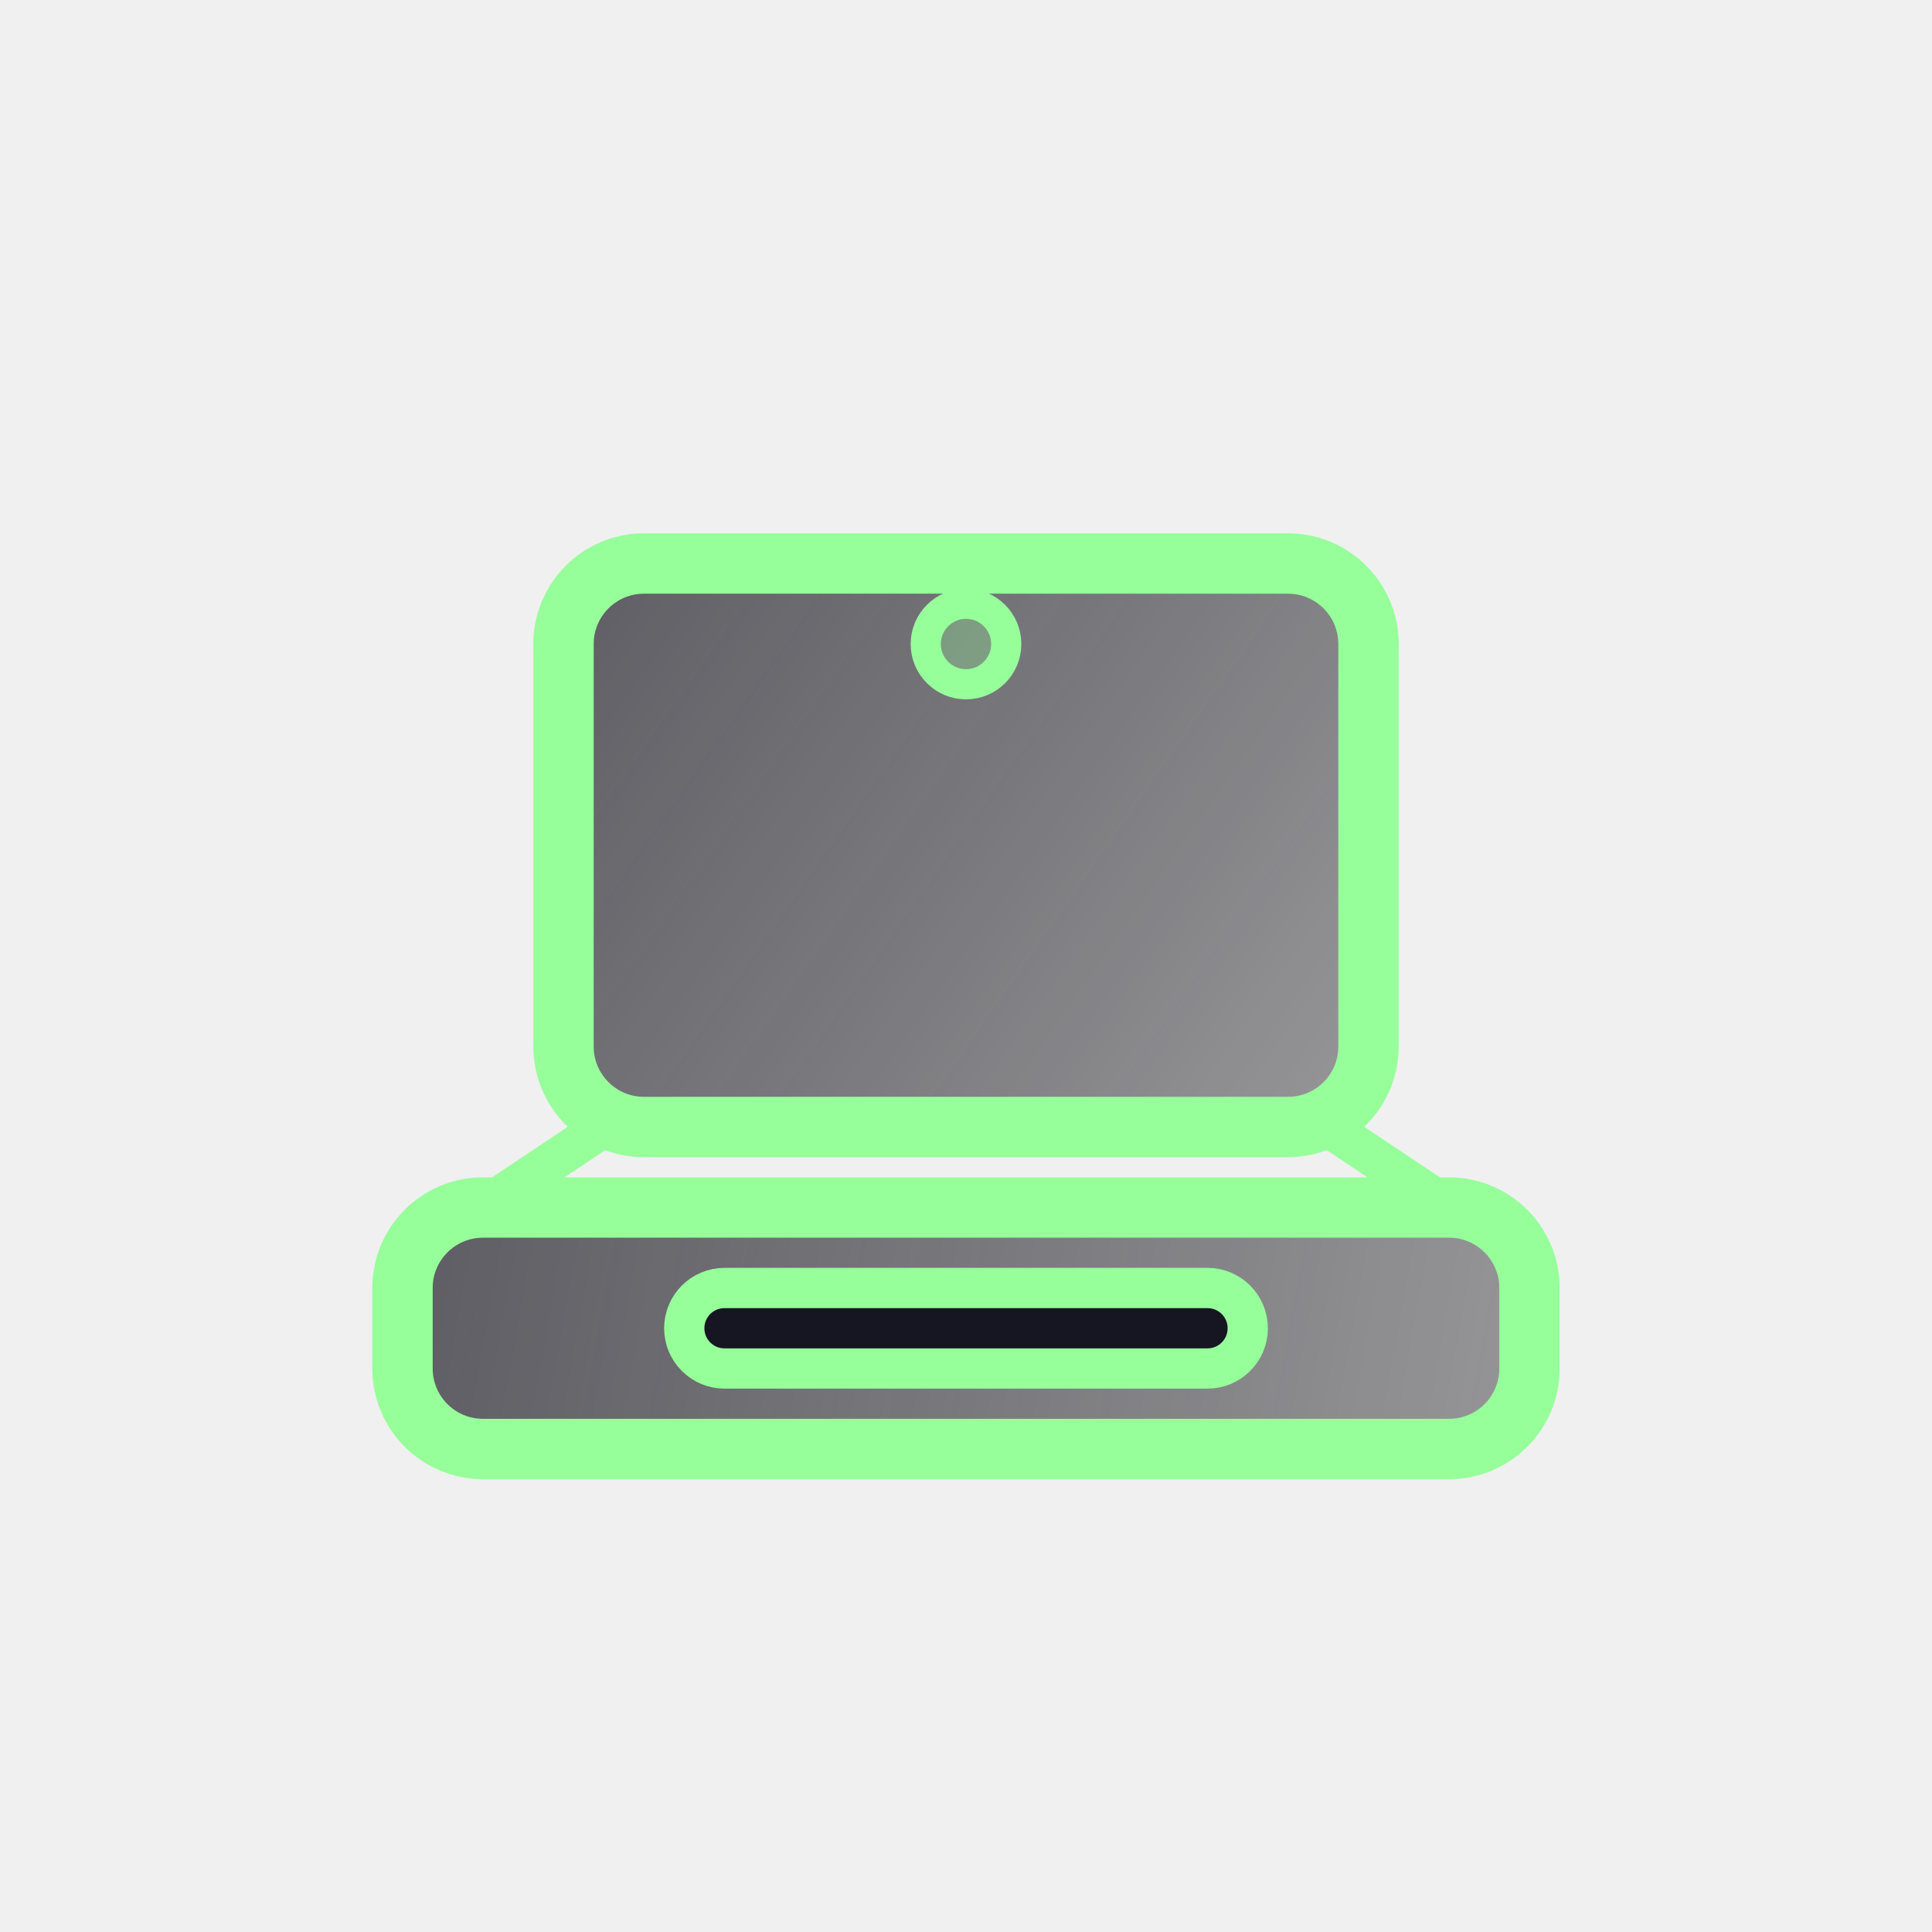
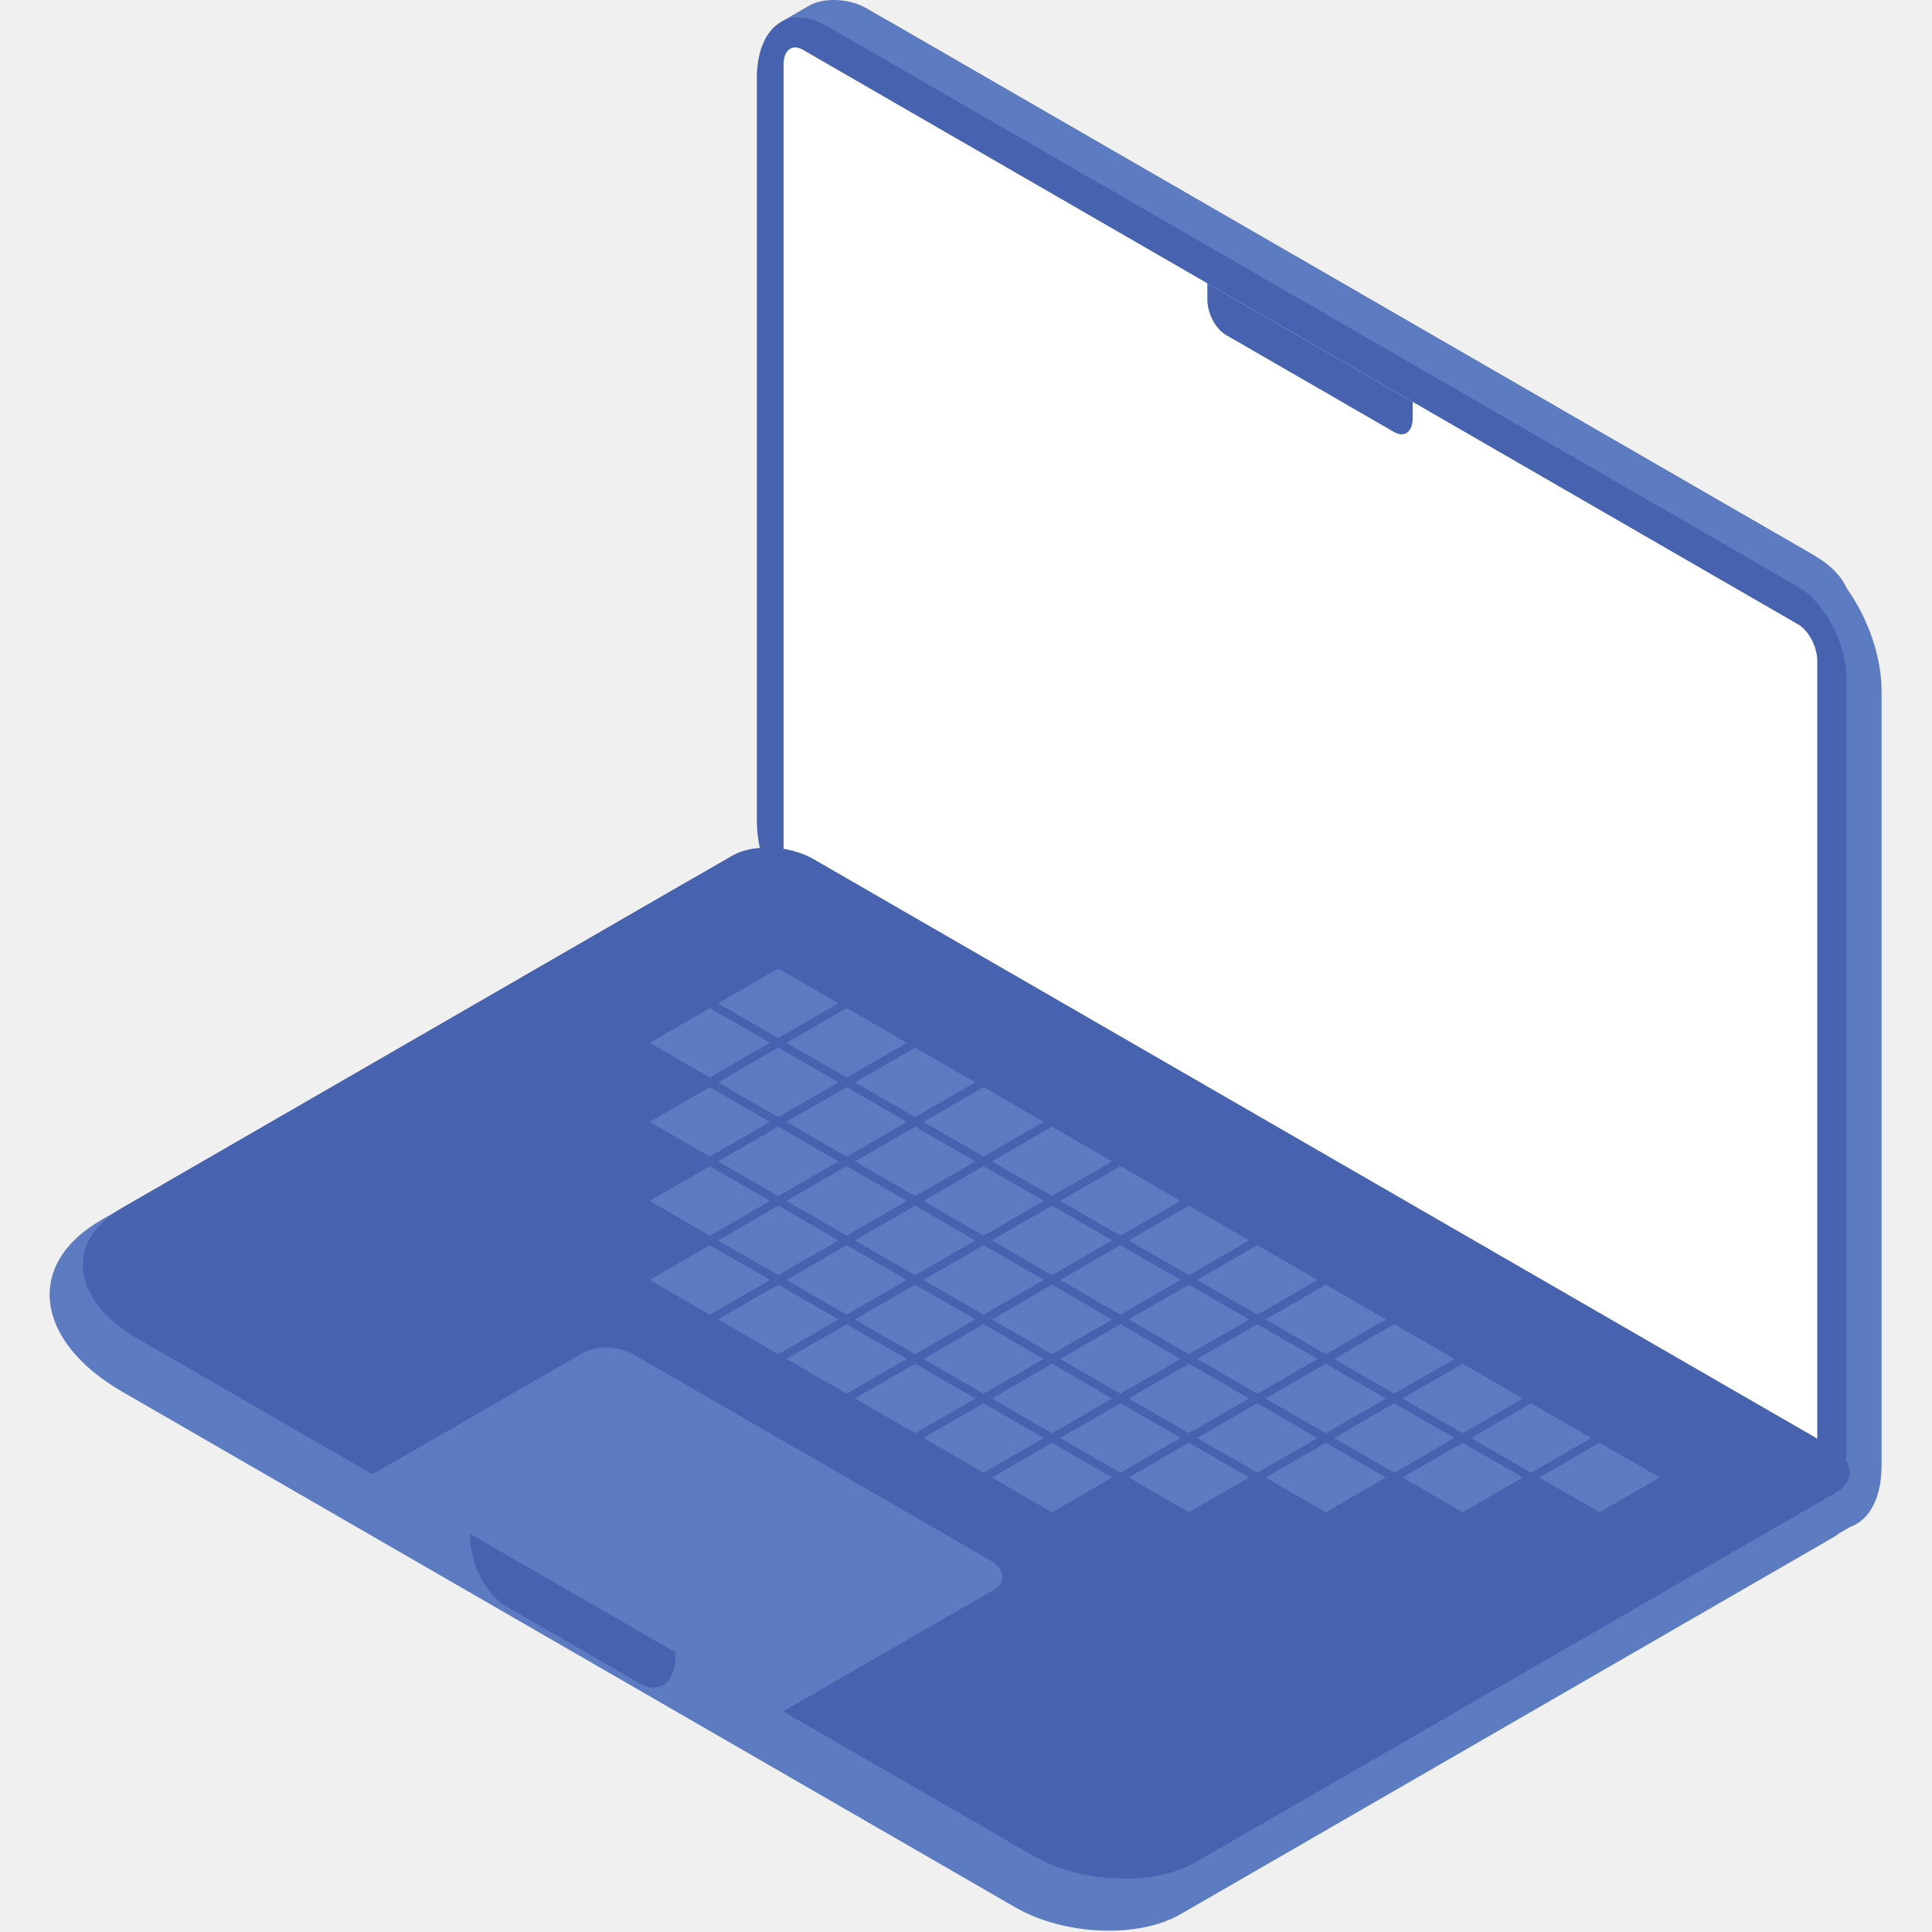
- <svg xmlns="http://www.w3.org/2000/svg" viewBox="0 0 96 96" fill="none">
-   <defs>
-     <linearGradient id="laptop-screen" x1="28" y1="28" x2="68" y2="56" gradientUnits="userSpaceOnUse">
-       <stop offset="0" stop-color="#1F1F28" stop-opacity="0.7" />
-       <stop offset="1" stop-color="#111117" stop-opacity="0.4" />
-     </linearGradient>
-     <linearGradient id="laptop-base" x1="20" y1="64" x2="76" y2="74" gradientUnits="userSpaceOnUse">
-       <stop offset="0" stop-color="#1F1F28" stop-opacity="0.7" />
-       <stop offset="1" stop-color="#111117" stop-opacity="0.4" />
-     </linearGradient>
-   </defs>
-   <rect x="28" y="28" width="40" height="28" rx="4" fill="url(#laptop-screen)" stroke="#96FF9A" stroke-width="3" />
-   <rect x="20" y="60" width="56" height="12" rx="4" fill="url(#laptop-base)" stroke="#96FF9A" stroke-width="3" />
-   <rect x="34" y="64" width="28" height="4" rx="2" fill="#161622" stroke="#96FF9A" stroke-width="2" />
-   <circle cx="48" cy="32" r="2" fill="#96FF9A" fill-opacity="0.3" stroke="#96FF9A" stroke-width="1.5" />
-   <path d="M24 60L30 56H66L72 60" stroke="#96FF9A" stroke-width="2" stroke-linecap="round" stroke-linejoin="round" />
+ <svg xmlns="http://www.w3.org/2000/svg" width="800px" height="800px" viewBox="0 0 1024 1024" class="icon" version="1.1">
+   <path d="M997.275 366.319c0-28.308-17.237-61.24-38.467-73.498L471.944 11.728c-21.232-12.257-38.467 0.774-38.467 29.08v410.314c0 28.308 17.235 61.243 38.467 73.5l486.864 281.091c21.23 12.257 38.467-0.774 38.467-29.08V366.319z" fill="#5D7BC1" />
+   <path d="M459.011 4.262c-8.92-5.151-22.436-5.71-30.163-1.25l-13.998 8.082c-4.359 2.517-3.811 6.918 1.221 9.823l551.03 318.139c19.811-11.439 17.322-31.448-5.554-44.655L459.011 4.262z" fill="#5D7BC1" />
+   <path d="M992.89 356.394c0-24.471-14.9-35.735-33.253-25.137-1.669 0.963-3.022 3.55-3.022 5.776v474.065c0 6.675 4.063 9.747 9.067 6.857l17.412-10.054c5.407-3.12 9.795-11.505 9.795-18.713V356.394z" fill="#5D7BC1" />
+   <path d="M978.751 360.238c0-18.976-11.556-41.05-25.786-49.266L437.981 13.644c-20.331-11.738-36.835 0.741-36.835 27.848v392.904c0 27.106 16.505 58.642 36.835 70.38l503.935 290.947c20.329 11.738 36.835-0.741 36.835-27.848V360.238z" fill="#4762AF" />
+   <path d="M963.194 350.351c0-7.479-4.554-16.18-10.165-19.419L425.48 26.351c-5.609-3.239-10.163 0.204-10.163 7.683v424.607c0 7.479 4.554 16.182 10.163 19.421l527.548 304.579c5.611 3.239 10.165-0.204 10.165-7.683V350.351z" fill="#FFFFFF" />
+   <path d="M410.412 467.754c-12.955-7.477-32.582-8.291-43.8-1.816L53.576 646.671c-40.388 23.317-35.314 64.108 11.321 91.035L538.138 1010.929c25.909 14.959 65.159 16.586 87.597 3.631l345.559-199.509c11.22-6.477 9.81-17.807-3.144-25.286L410.412 467.754z" fill="#5D7BC1" />
+   <path d="M431.126 455.31c-12.722-7.346-31.996-8.146-43.015-1.785L64.712 640.242c-30.849 17.811-26.975 48.97 8.648 69.535l474.169 273.761c25.444 14.691 63.992 16.29 86.027 3.568l339.371-195.937c11.018-6.361 9.635-17.489-3.087-24.835L431.126 455.31zM748.746 212.988l-108.825-62.83v8.672c0 7.179 4.37 15.531 9.755 18.64l89.314 51.566c5.385 3.107 9.755-0.197 9.755-7.376v-8.672z" fill="#4762AF" />
+   <path d="M358.072 860.675l-108.827-62.832v17.02c0 14.09 8.58 30.481 19.147 36.583l70.533 40.721c10.567 6.102 19.147-0.384 19.147-14.474v-17.018zM412.484 510.838l-36.274 20.945 36.274 20.943 36.276-20.943-36.276-20.945z" fill="#4762AF" />
+   <path d="M412.484 513.371l-31.889 18.412 31.889 18.41 31.891-18.41-31.891-18.412z" fill="#5D7BC1" />
+   <path d="M376.21 531.783l-36.276 20.943 36.276 20.945 36.274-20.945-36.274-20.943z" fill="#4762AF" />
+   <path d="M376.21 534.314l-31.891 18.412 31.891 18.412 31.889-18.412-31.889-18.412z" fill="#5D7BC1" />
+   <path d="M376.21 573.671l-36.276 20.943 36.276 20.943 36.274-20.943-36.274-20.943z" fill="#4762AF" />
+   <path d="M376.21 576.201l-31.891 18.412 31.891 18.412 31.889-18.412-31.889-18.412z" fill="#5D7BC1" />
+   <path d="M376.21 615.556l-36.276 20.945 36.276 20.943 36.274-20.943-36.274-20.945z" fill="#4762AF" />
+   <path d="M376.21 618.089l-31.891 18.412 31.891 18.412 31.889-18.412-31.889-18.412z" fill="#5D7BC1" />
+   <path d="M376.21 657.443l-36.276 20.945 36.276 20.943 36.274-20.943-36.274-20.945z" fill="#4762AF" />
+   <path d="M376.21 659.976l-31.891 18.412 31.891 18.41 31.889-18.41-31.889-18.412z" fill="#5D7BC1" />
+   <path d="M448.76 531.783l-36.276 20.943 36.276 20.945 36.274-20.945-36.274-20.943z" fill="#4762AF" />
+   <path d="M448.76 534.314l-31.891 18.412 31.891 18.412 31.889-18.412-31.889-18.412z" fill="#5D7BC1" />
+   <path d="M412.484 552.726l-36.274 20.945 36.274 20.943 36.276-20.943-36.276-20.945z" fill="#4762AF" />
+   <path d="M412.484 555.258l-31.889 18.412 31.889 18.41 31.891-18.41-31.891-18.412z" fill="#5D7BC1" />
+   <path d="M412.484 594.613l-36.274 20.943 36.274 20.945 36.276-20.945-36.276-20.943z" fill="#4762AF" />
+   <path d="M412.484 597.146l-31.889 18.41 31.889 18.412 31.891-18.412-31.891-18.41z" fill="#5D7BC1" />
+   <path d="M412.484 636.501l-36.274 20.943 36.274 20.945 36.276-20.945-36.276-20.943z" fill="#4762AF" />
+   <path d="M412.484 639.031l-31.889 18.412 31.889 18.412 31.891-18.412-31.891-18.412z" fill="#5D7BC1" />
+   <path d="M412.484 678.388l-36.274 20.943 36.274 20.943 36.276-20.943-36.276-20.943z" fill="#4762AF" />
+   <path d="M412.484 680.919l-31.889 18.412 31.889 18.412 31.891-18.412-31.891-18.412z" fill="#5D7BC1" />
+   <path d="M485.034 552.726l-36.274 20.945 36.274 20.943 36.276-20.943-36.276-20.945z" fill="#4762AF" />
+   <path d="M485.034 555.258l-31.889 18.412 31.889 18.41 31.891-18.41-31.891-18.412z" fill="#5D7BC1" />
+   <path d="M448.76 573.671l-36.276 20.943 36.276 20.943 36.274-20.943-36.274-20.943z" fill="#4762AF" />
+   <path d="M448.76 576.201l-31.891 18.412 31.891 18.412 31.889-18.412-31.889-18.412z" fill="#5D7BC1" />
+   <path d="M448.76 615.556l-36.276 20.945 36.276 20.943 36.274-20.943-36.274-20.945z" fill="#4762AF" />
+   <path d="M448.76 618.089l-31.891 18.412 31.891 18.412 31.889-18.412-31.889-18.412z" fill="#5D7BC1" />
+   <path d="M448.76 657.443l-36.276 20.945 36.276 20.943 36.274-20.943-36.274-20.945z" fill="#4762AF" />
+   <path d="M448.76 659.976l-31.891 18.412 31.891 18.41 31.889-18.41-31.889-18.412z" fill="#5D7BC1" />
+   <path d="M448.76 699.331l-36.276 20.943 36.276 20.945 36.274-20.945-36.274-20.943z" fill="#4762AF" />
+   <path d="M448.76 701.864l-31.891 18.41 31.891 18.412 31.889-18.412-31.889-18.41z" fill="#5D7BC1" />
+   <path d="M521.311 573.671l-36.276 20.943 36.276 20.943 36.274-20.943-36.274-20.943z" fill="#4762AF" />
+   <path d="M521.311 576.201l-31.891 18.412 31.891 18.412 31.889-18.412-31.889-18.412z" fill="#5D7BC1" />
+   <path d="M485.034 594.613l-36.274 20.943 36.274 20.945 36.276-20.945-36.276-20.943z" fill="#4762AF" />
+   <path d="M485.034 597.146l-31.889 18.41 31.889 18.412 31.891-18.412-31.891-18.41z" fill="#5D7BC1" />
+   <path d="M485.034 636.501l-36.274 20.943 36.274 20.945 36.276-20.945-36.276-20.943z" fill="#4762AF" />
+   <path d="M485.034 639.031l-31.889 18.412 31.889 18.412 31.891-18.412-31.891-18.412z" fill="#5D7BC1" />
+   <path d="M485.034 678.388l-36.274 20.943 36.274 20.943 36.276-20.943-36.276-20.943z" fill="#4762AF" />
+   <path d="M485.034 680.919l-31.889 18.412 31.889 18.412 31.891-18.412-31.891-18.412z" fill="#5D7BC1" />
+   <path d="M485.034 720.274l-36.274 20.945 36.274 20.943 36.276-20.943-36.276-20.945z" fill="#4762AF" />
+   <path d="M485.034 722.806l-31.889 18.412 31.889 18.412 31.891-18.412-31.891-18.412z" fill="#5D7BC1" />
+   <path d="M557.585 594.613l-36.274 20.943 36.274 20.945 36.276-20.945-36.276-20.943z" fill="#4762AF" />
+   <path d="M557.585 597.146l-31.889 18.41 31.889 18.412 31.891-18.412-31.891-18.41z" fill="#5D7BC1" />
+   <path d="M521.311 615.556l-36.276 20.945 36.276 20.943 36.274-20.943-36.274-20.945z" fill="#4762AF" />
+   <path d="M521.311 618.089l-31.891 18.412 31.891 18.412 31.889-18.412-31.889-18.412z" fill="#5D7BC1" />
+   <path d="M521.311 657.443l-36.276 20.945 36.276 20.943 36.274-20.943-36.274-20.945z" fill="#4762AF" />
+   <path d="M521.311 659.976l-31.891 18.412 31.891 18.41 31.889-18.41-31.889-18.412z" fill="#5D7BC1" />
+   <path d="M521.311 699.331l-36.276 20.943 36.276 20.945 36.274-20.945-36.274-20.943z" fill="#4762AF" />
+   <path d="M521.311 701.864l-31.891 18.41 31.891 18.412 31.889-18.412-31.889-18.41z" fill="#5D7BC1" />
+   <path d="M521.311 741.218l-36.276 20.943 36.276 20.945 36.274-20.945-36.274-20.943z" fill="#4762AF" />
+   <path d="M521.311 743.751l-31.891 18.41 31.891 18.412 31.889-18.412-31.889-18.41z" fill="#5D7BC1" />
+   <path d="M593.861 615.556l-36.276 20.945 36.276 20.943 36.276-20.943-36.276-20.945z" fill="#4762AF" />
+   <path d="M593.861 618.089l-31.891 18.412 31.891 18.412 31.891-18.412-31.891-18.412z" fill="#5D7BC1" />
+   <path d="M557.585 636.501l-36.274 20.943 36.274 20.945 36.276-20.945-36.276-20.943z" fill="#4762AF" />
+   <path d="M557.585 639.031l-31.889 18.412 31.889 18.412 31.891-18.412-31.891-18.412z" fill="#5D7BC1" />
+   <path d="M557.585 678.388l-36.274 20.943 36.274 20.943 36.276-20.943-36.276-20.943z" fill="#4762AF" />
+   <path d="M557.585 680.919l-31.889 18.412 31.889 18.412 31.891-18.412-31.891-18.412z" fill="#5D7BC1" />
+   <path d="M557.585 720.274l-36.274 20.945 36.274 20.943 36.276-20.943-36.276-20.945z" fill="#4762AF" />
+   <path d="M557.585 722.806l-31.889 18.412 31.889 18.412 31.891-18.412-31.891-18.412z" fill="#5D7BC1" />
+   <path d="M557.585 762.161l-36.274 20.945 36.274 20.943 36.276-20.943-36.276-20.945z" fill="#4762AF" />
+   <path d="M557.585 764.694l-31.889 18.412 31.889 18.412 31.891-18.412-31.891-18.412z" fill="#5D7BC1" />
+   <path d="M630.137 636.501l-36.276 20.943 36.276 20.945 36.274-20.945-36.274-20.943z" fill="#4762AF" />
+   <path d="M630.137 639.031l-31.891 18.412 31.891 18.412 31.889-18.412-31.889-18.412z" fill="#5D7BC1" />
+   <path d="M593.861 657.443l-36.276 20.945 36.276 20.943 36.276-20.943-36.276-20.945z" fill="#4762AF" />
+   <path d="M593.861 659.976l-31.891 18.412 31.891 18.41 31.891-18.41-31.891-18.412z" fill="#5D7BC1" />
+   <path d="M593.861 699.331l-36.276 20.943 36.276 20.945 36.276-20.945-36.276-20.943z" fill="#4762AF" />
+   <path d="M593.861 701.864l-31.891 18.41 31.891 18.412 31.891-18.412-31.891-18.41z" fill="#5D7BC1" />
+   <path d="M593.861 741.218l-36.276 20.943 36.276 20.945 36.276-20.945-36.276-20.943z" fill="#4762AF" />
+   <path d="M593.861 743.751l-31.891 18.41 31.891 18.412 31.891-18.412-31.891-18.41z" fill="#5D7BC1" />
+   <path d="M666.412 657.443l-36.274 20.945 36.274 20.943 36.276-20.943-36.276-20.945z" fill="#4762AF" />
+   <path d="M666.412 659.976l-31.889 18.412 31.889 18.41 31.891-18.41-31.891-18.412z" fill="#5D7BC1" />
+   <path d="M630.137 678.388l-36.276 20.943 36.276 20.943 36.274-20.943-36.274-20.943z" fill="#4762AF" />
+   <path d="M630.137 680.919l-31.891 18.412 31.891 18.412 31.889-18.412-31.889-18.412z" fill="#5D7BC1" />
+   <path d="M630.137 720.274l-36.276 20.945 36.276 20.943 36.274-20.943-36.274-20.945z" fill="#4762AF" />
+   <path d="M630.137 722.806l-31.891 18.412 31.891 18.412 31.889-18.412-31.889-18.412z" fill="#5D7BC1" />
+   <path d="M630.137 762.161l-36.276 20.945 36.276 20.943 36.274-20.943-36.274-20.945z" fill="#4762AF" />
+   <path d="M630.137 764.694l-31.891 18.412 31.891 18.412 31.889-18.412-31.889-18.412z" fill="#5D7BC1" />
+   <path d="M702.688 678.388l-36.276 20.943 36.276 20.943 36.274-20.943-36.274-20.943z" fill="#4762AF" />
+   <path d="M702.688 680.919l-31.891 18.412 31.891 18.412 31.889-18.412-31.889-18.412z" fill="#5D7BC1" />
+   <path d="M666.412 699.331l-36.274 20.943 36.274 20.945 36.276-20.945-36.276-20.943z" fill="#4762AF" />
+   <path d="M666.412 701.864l-31.889 18.41 31.889 18.412 31.891-18.412-31.891-18.41z" fill="#5D7BC1" />
+   <path d="M666.412 741.218l-36.274 20.943 36.274 20.945 36.276-20.945-36.276-20.943z" fill="#4762AF" />
+   <path d="M666.412 743.751l-31.889 18.41 31.889 18.412 31.891-18.412-31.891-18.41z" fill="#5D7BC1" />
+   <path d="M738.962 699.331l-36.274 20.943 36.274 20.945 36.276-20.945-36.276-20.943z" fill="#4762AF" />
+   <path d="M738.962 701.864l-31.889 18.41 31.889 18.412 31.891-18.412-31.891-18.41z" fill="#5D7BC1" />
+   <path d="M702.688 720.274l-36.276 20.945 36.276 20.943 36.274-20.943-36.274-20.945z" fill="#4762AF" />
+   <path d="M702.688 722.806l-31.891 18.412 31.891 18.412 31.889-18.412-31.889-18.412z" fill="#5D7BC1" />
+   <path d="M702.688 762.161l-36.276 20.945 36.276 20.943 36.274-20.943-36.274-20.945z" fill="#4762AF" />
+   <path d="M702.688 764.694l-31.891 18.412 31.891 18.412 31.889-18.412-31.889-18.412z" fill="#5D7BC1" />
+   <path d="M775.238 720.274l-36.276 20.945 36.276 20.943 36.274-20.943-36.274-20.945z" fill="#4762AF" />
+   <path d="M775.238 722.806l-31.891 18.412 31.891 18.412 31.889-18.412-31.889-18.412z" fill="#5D7BC1" />
+   <path d="M738.962 741.218l-36.274 20.943 36.274 20.945 36.276-20.945-36.276-20.943z" fill="#4762AF" />
+   <path d="M738.962 743.751l-31.889 18.41 31.889 18.412 31.891-18.412-31.891-18.41z" fill="#5D7BC1" />
+   <path d="M811.512 741.218l-36.274 20.943 36.274 20.945 36.276-20.945-36.276-20.943z" fill="#4762AF" />
+   <path d="M811.512 743.751l-31.889 18.41 31.889 18.412 31.891-18.412-31.891-18.41z" fill="#5D7BC1" />
+   <path d="M847.789 762.161l-36.276 20.945 36.276 20.943 36.274-20.943-36.274-20.945z" fill="#4762AF" />
+   <path d="M847.789 764.694l-31.891 18.412 31.891 18.412 31.889-18.412-31.889-18.412z" fill="#5D7BC1" />
+   <path d="M775.238 762.161l-36.276 20.945 36.276 20.943 36.274-20.943-36.274-20.945z" fill="#4762AF" />
+   <path d="M775.238 764.694l-31.891 18.412 31.891 18.412 31.889-18.412-31.889-18.412z" fill="#5D7BC1" />
+   <path d="M336.142 718.085c-8.008-4.622-20.14-5.127-27.076-1.123l-113.087 65.293 217.651 125.66 113.089-65.29c6.936-4.004 6.063-11.007-1.945-15.632l-188.633-108.908z" fill="#5D7BC1" />
</svg>
